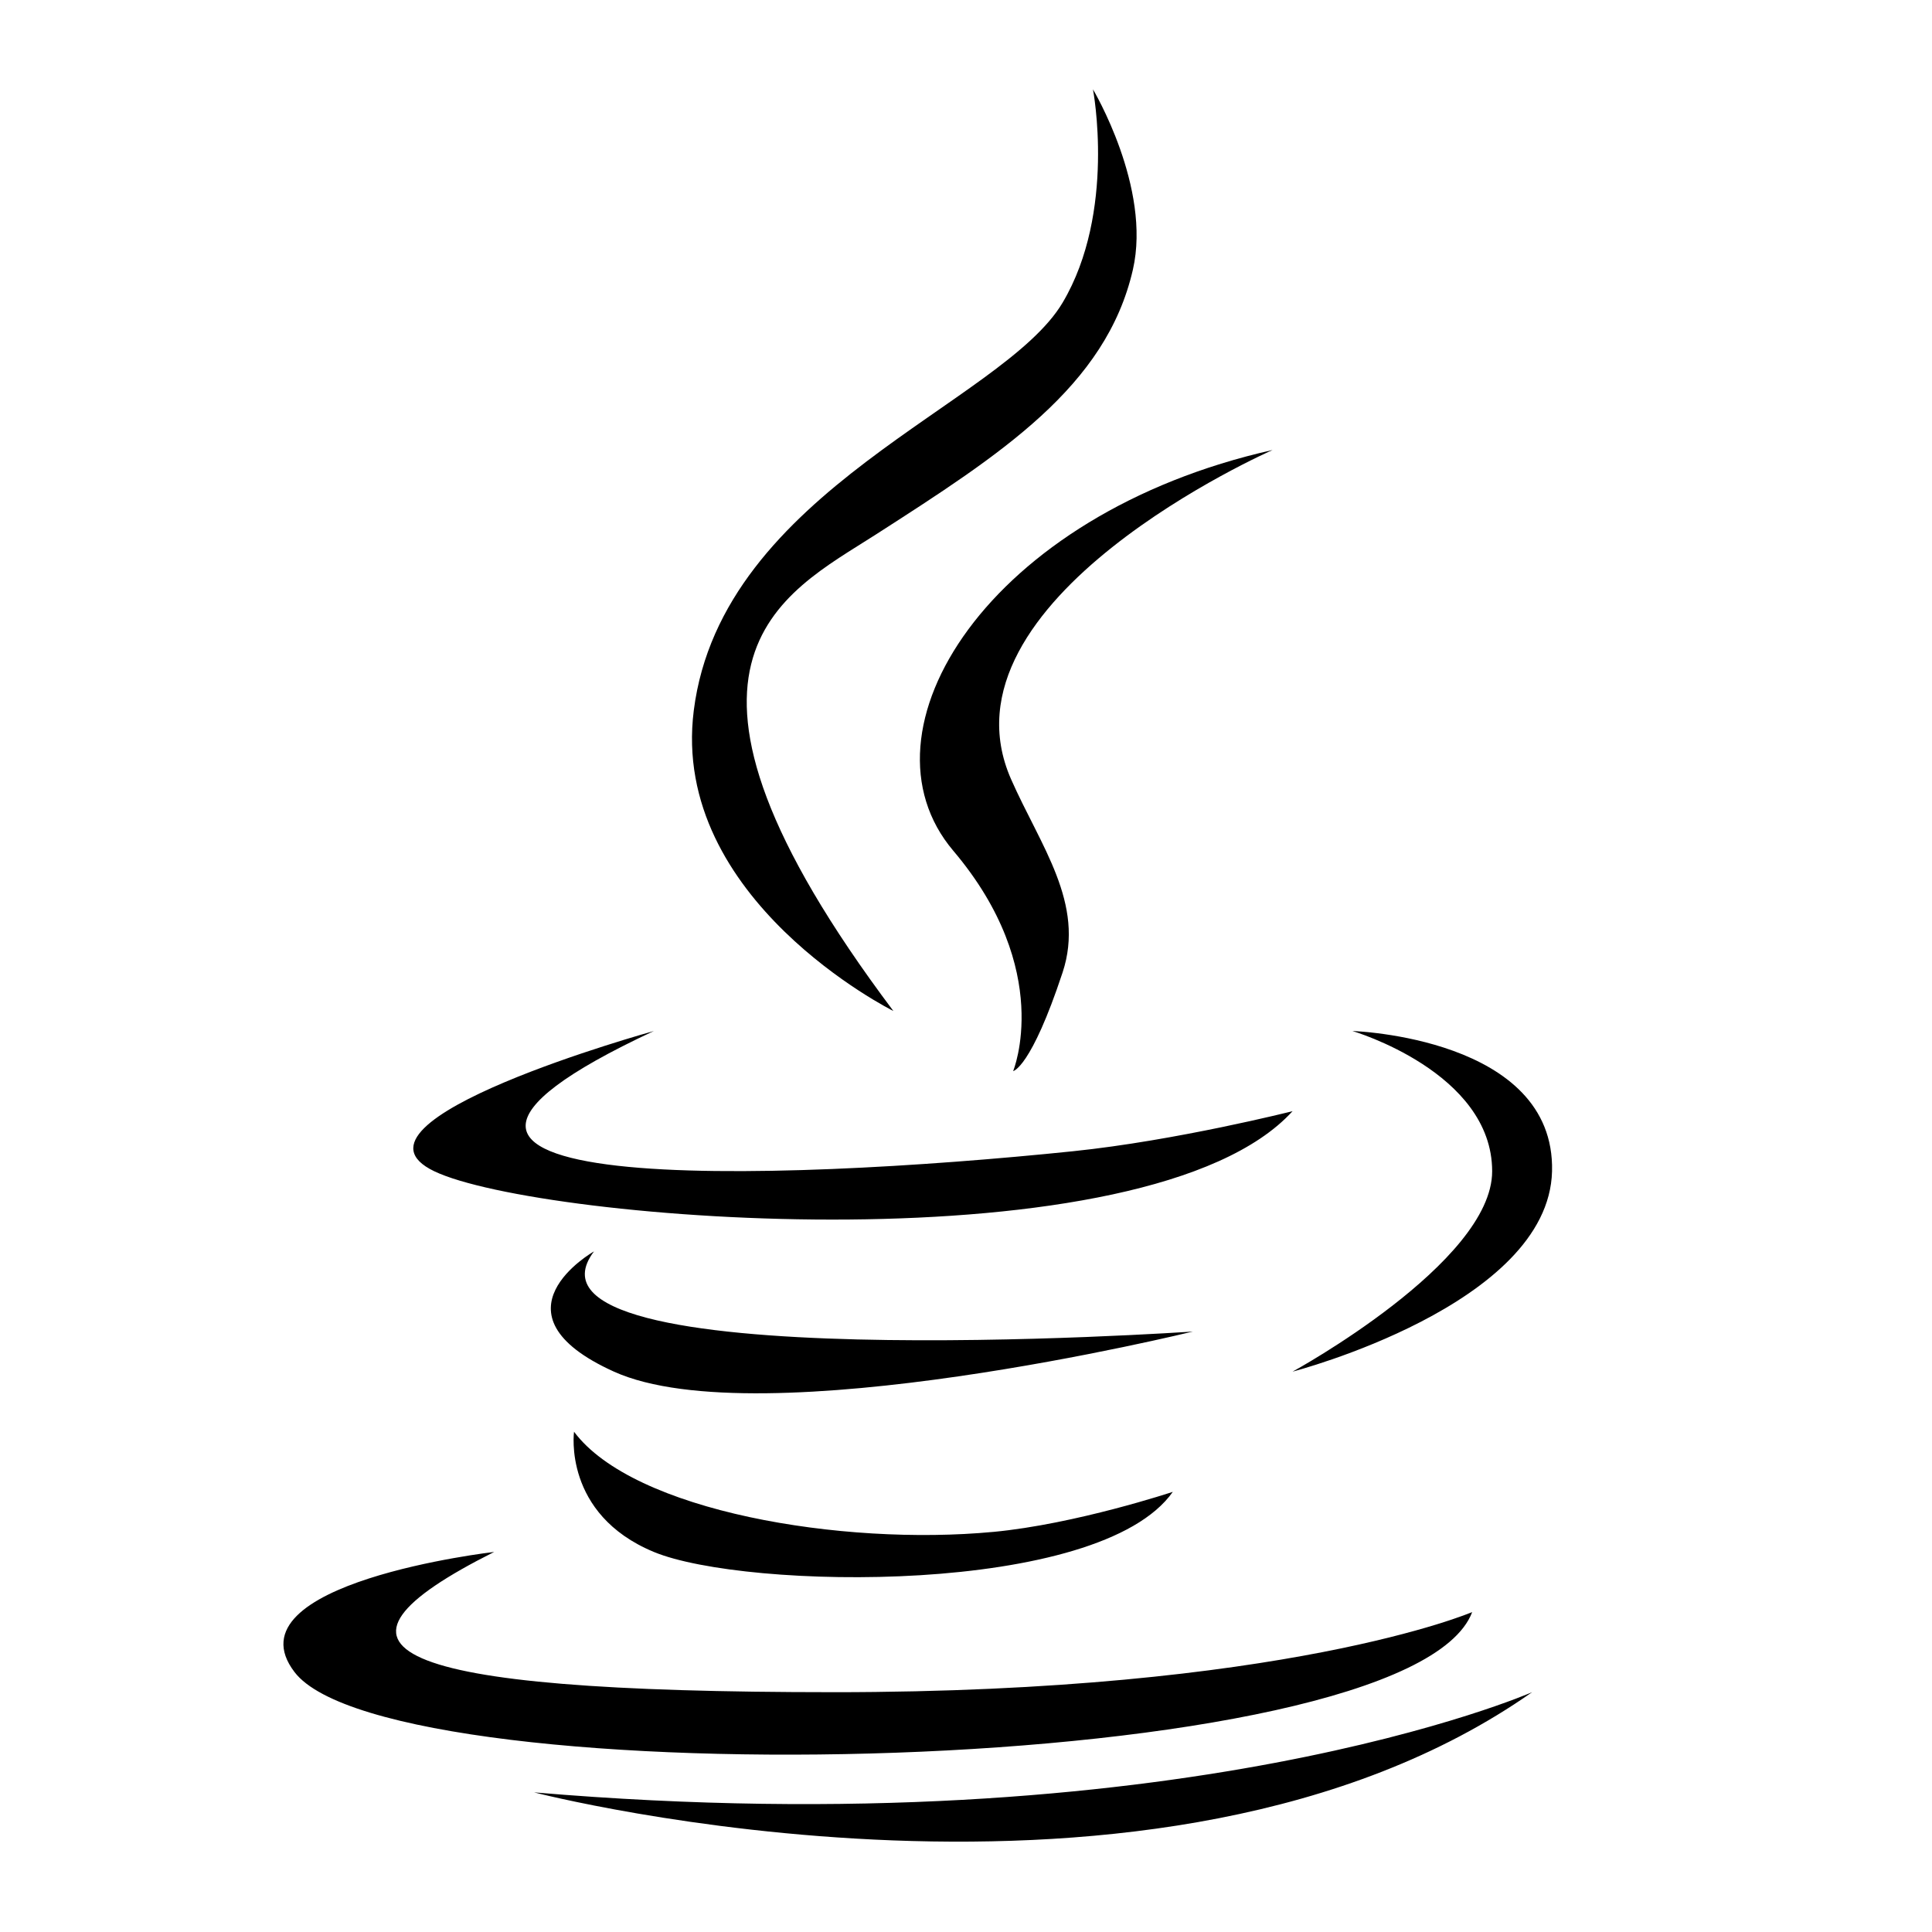
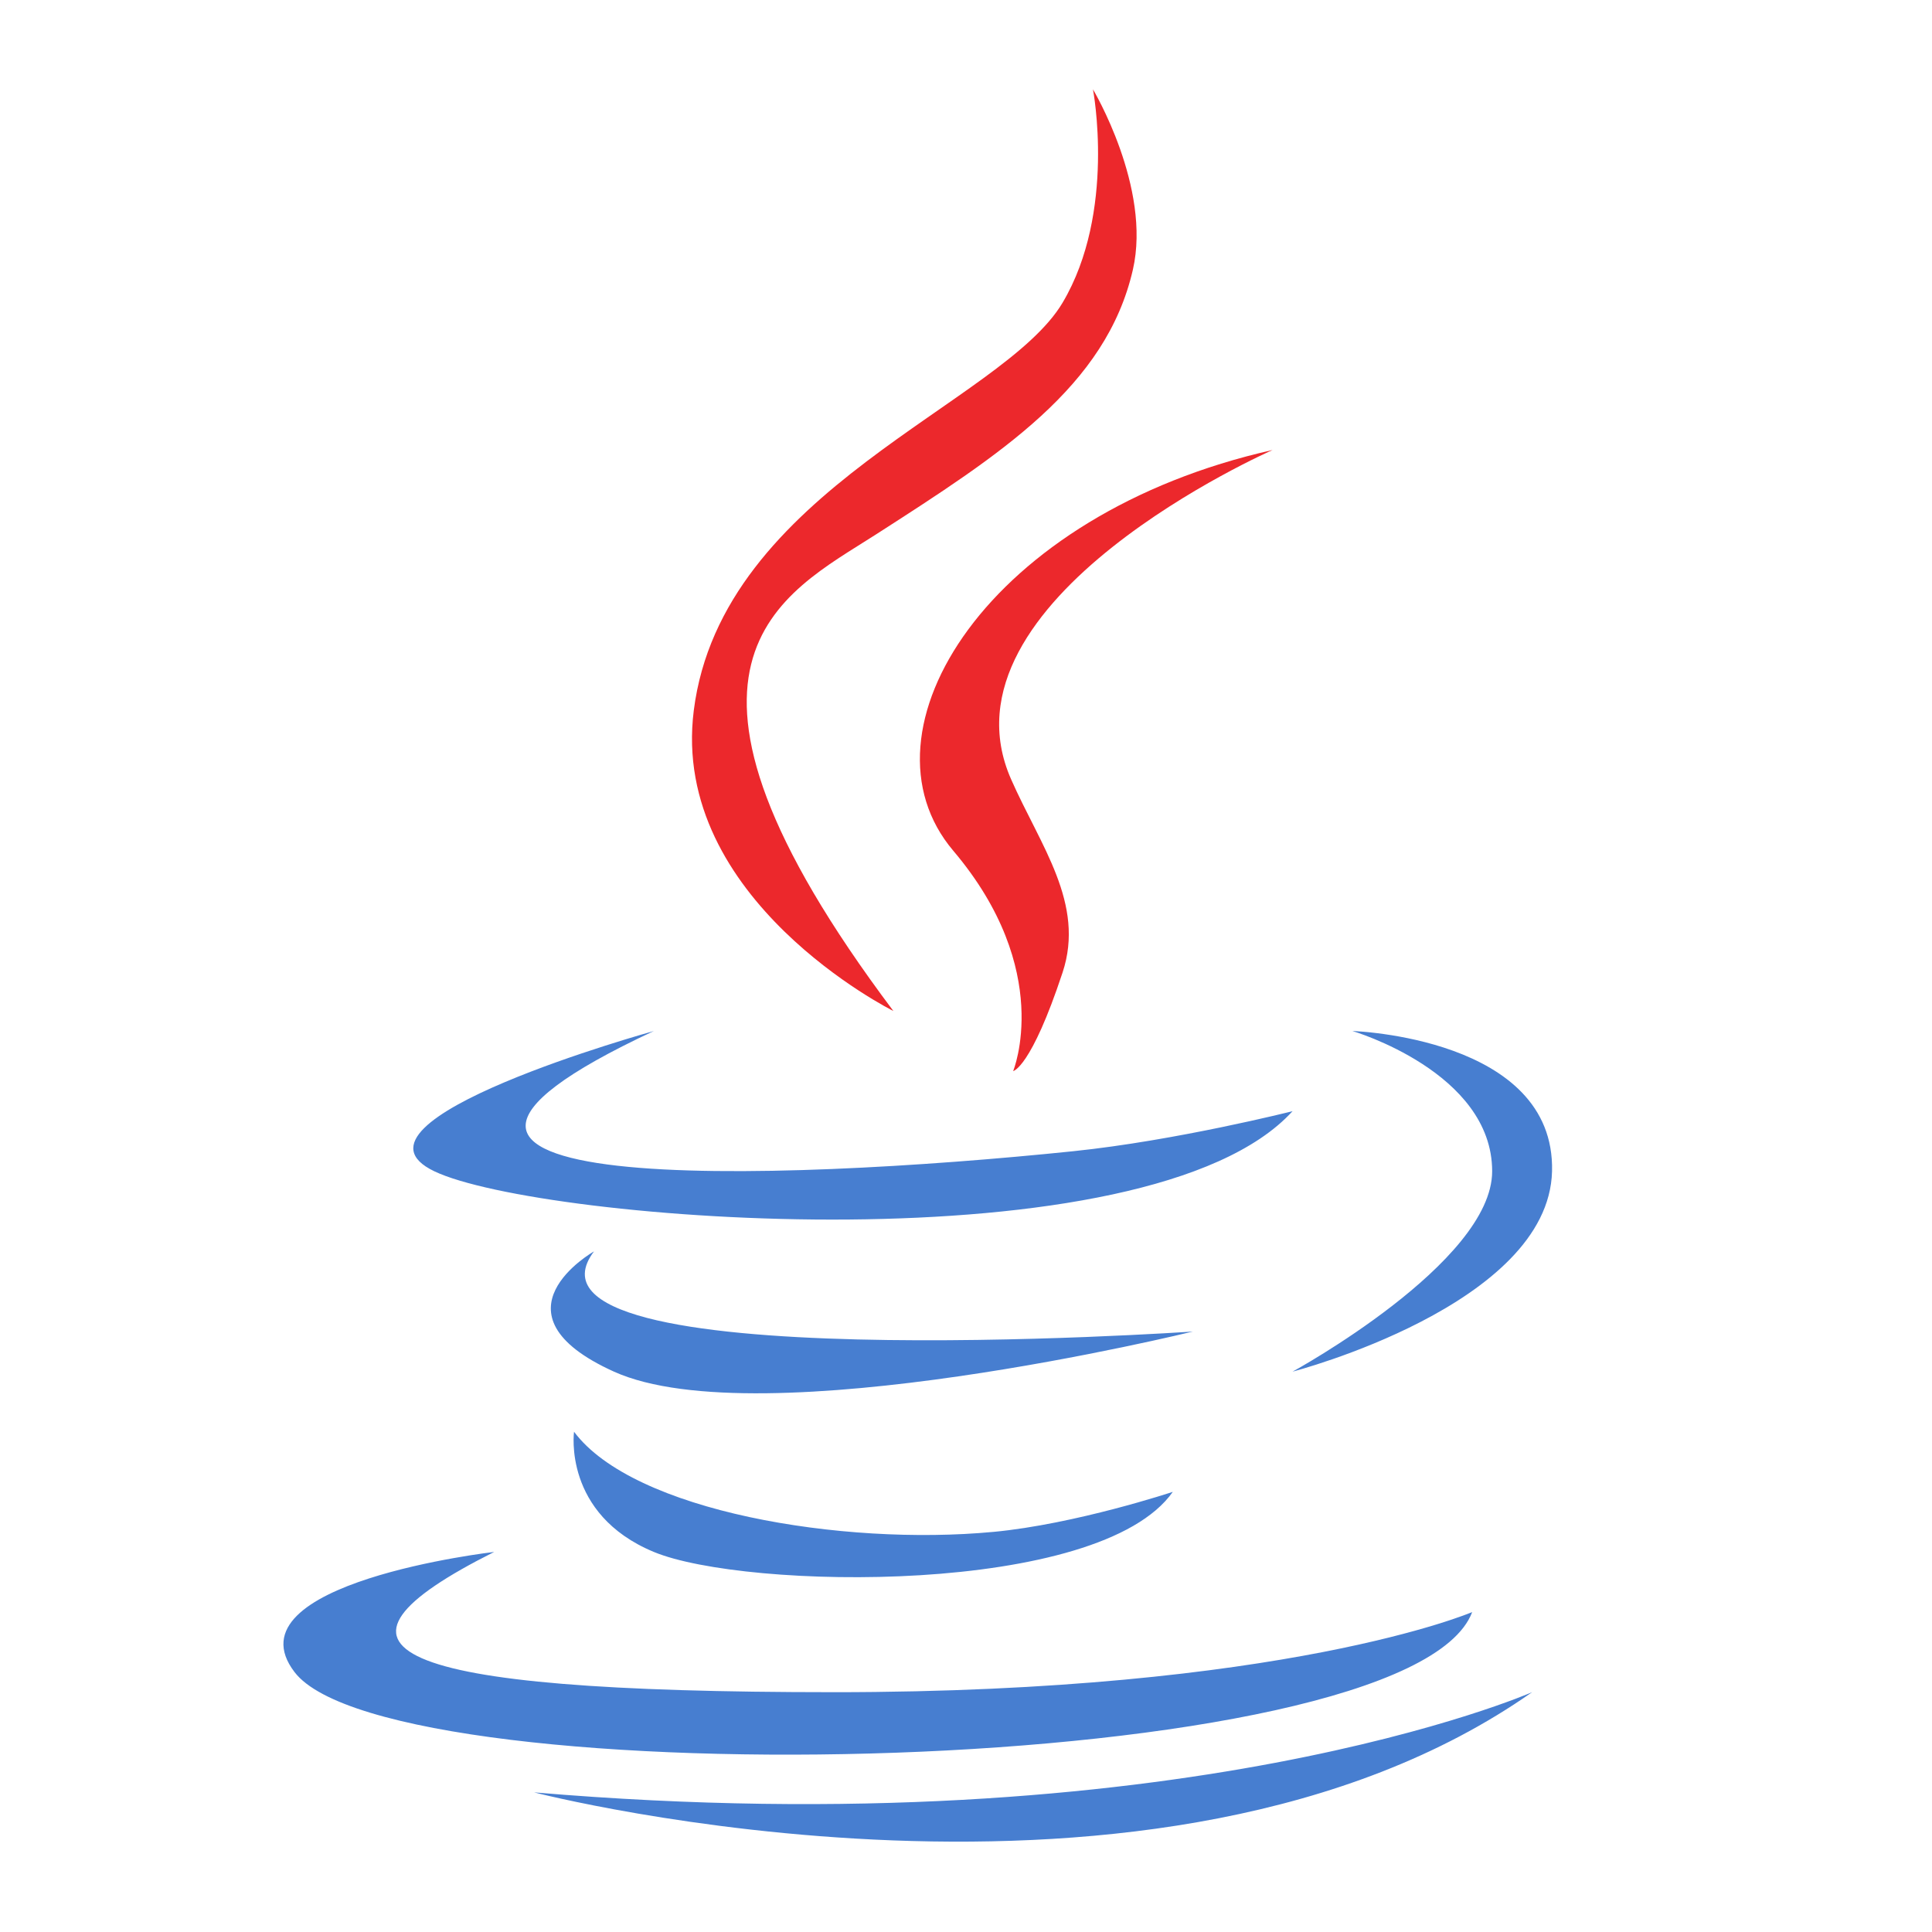
<svg xmlns="http://www.w3.org/2000/svg" preserveAspectRatio="xMidYMid" width="300" height="300" viewBox="0 0 300 300">
-   <path d="M200.71 212.986s30.992-16.92 30.992-31.11c0-15.418-21.695-21.78-21.695-21.78s31.506.98 30.993 21.78c-.513 20.8-40.29 31.11-40.29 31.11zm-133.27-31.11c-16.357-7.83 34.09-21.78 34.09-21.78-55.978 26.145 19.16 23.408 65.087 18.668 16.03-1.655 34.092-6.222 34.092-6.222-22.414 24.594-116.917 17.16-133.27 9.333zm86.78 56c12.818-1.21 27.893-6.223 27.893-6.223-11.398 16.208-66.415 15.21-80.582 9.333-14.165-5.877-12.395-18.667-12.395-18.667 9.222 12.373 41.632 17.763 65.085 15.554zm30.992-31.112s-67.173 16.486-89.88 6.222c-20.065-9.07-3.1-18.667-3.1-18.667-14.94 19.863 92.98 12.443 92.98 12.443zm-55.787 56c70.265 0 99.178-12.445 99.178-12.445-9.865 26.157-167.828 28.974-182.86 9.332-10.616-13.872 30.993-18.667 30.993-18.667-29.884 15-17.576 21.778 52.69 21.778zm108.476 0c-57.91 40.63-154.964 15.556-154.964 15.556C183.09 286.832 237.9 262.763 237.9 262.763z" class="java-icon-blue" />
-   <path d="M138.723 156.986s-34.712-17.284-30.993-46.667C112.07 76.03 155.655 62.75 165 47c8.356-14.086 4.716-33.125 4.716-33.125s9.12 15.25 6.198 28C171.748 60.055 155.407 70.533 136 83c-14.53 9.334-38.022 19.768 2.723 73.986z" class="java-icon-red" />
-   <path d="M157.32 166.32s6.465-15.614-9.3-34.223c-15.764-18.608 5.5-52.324 49.59-62.222 0 0-52.903 23.227-40.61 51.125 4.55 10.325 11.537 19.297 8 30-4.915 14.873-7.68 15.32-7.68 15.32z" class="java-icon-red" />
+   <path d="M200.71 212.986s30.992-16.92 30.992-31.11c0-15.418-21.695-21.78-21.695-21.78s31.506.98 30.993 21.78c-.513 20.8-40.29 31.11-40.29 31.11zm-133.27-31.11c-16.357-7.83 34.09-21.78 34.09-21.78-55.978 26.145 19.16 23.408 65.087 18.668 16.03-1.655 34.092-6.222 34.092-6.222-22.414 24.594-116.917 17.16-133.27 9.333zm86.78 56c12.818-1.21 27.893-6.223 27.893-6.223-11.398 16.208-66.415 15.21-80.582 9.333-14.165-5.877-12.395-18.667-12.395-18.667 9.222 12.373 41.632 17.763 65.085 15.554zm30.992-31.112s-67.173 16.486-89.88 6.222c-20.065-9.07-3.1-18.667-3.1-18.667-14.94 19.863 92.98 12.443 92.98 12.443zm-55.787 56c70.265 0 99.178-12.445 99.178-12.445-9.865 26.157-167.828 28.974-182.86 9.332-10.616-13.872 30.993-18.667 30.993-18.667-29.884 15-17.576 21.778 52.69 21.778zm108.476 0c-57.91 40.63-154.964 15.556-154.964 15.556C183.09 286.832 237.9 262.763 237.9 262.763z" fill-rule="evenodd" fill="#477ed0" />
+   <path d="M138.723 156.986s-34.712-17.284-30.993-46.667C112.07 76.03 155.655 62.75 165 47c8.356-14.086 4.716-33.125 4.716-33.125s9.12 15.25 6.198 28C171.748 60.055 155.407 70.533 136 83c-14.53 9.334-38.022 19.768 2.723 73.986z" fill-rule="evenodd" fill="#ec282c" />
+   <path d="M157.32 166.32s6.465-15.614-9.3-34.223c-15.764-18.608 5.5-52.324 49.59-62.222 0 0-52.903 23.227-40.61 51.125 4.55 10.325 11.537 19.297 8 30-4.915 14.873-7.68 15.32-7.68 15.32z" fill-rule="evenodd" fill="#ec282c" />
</svg>
